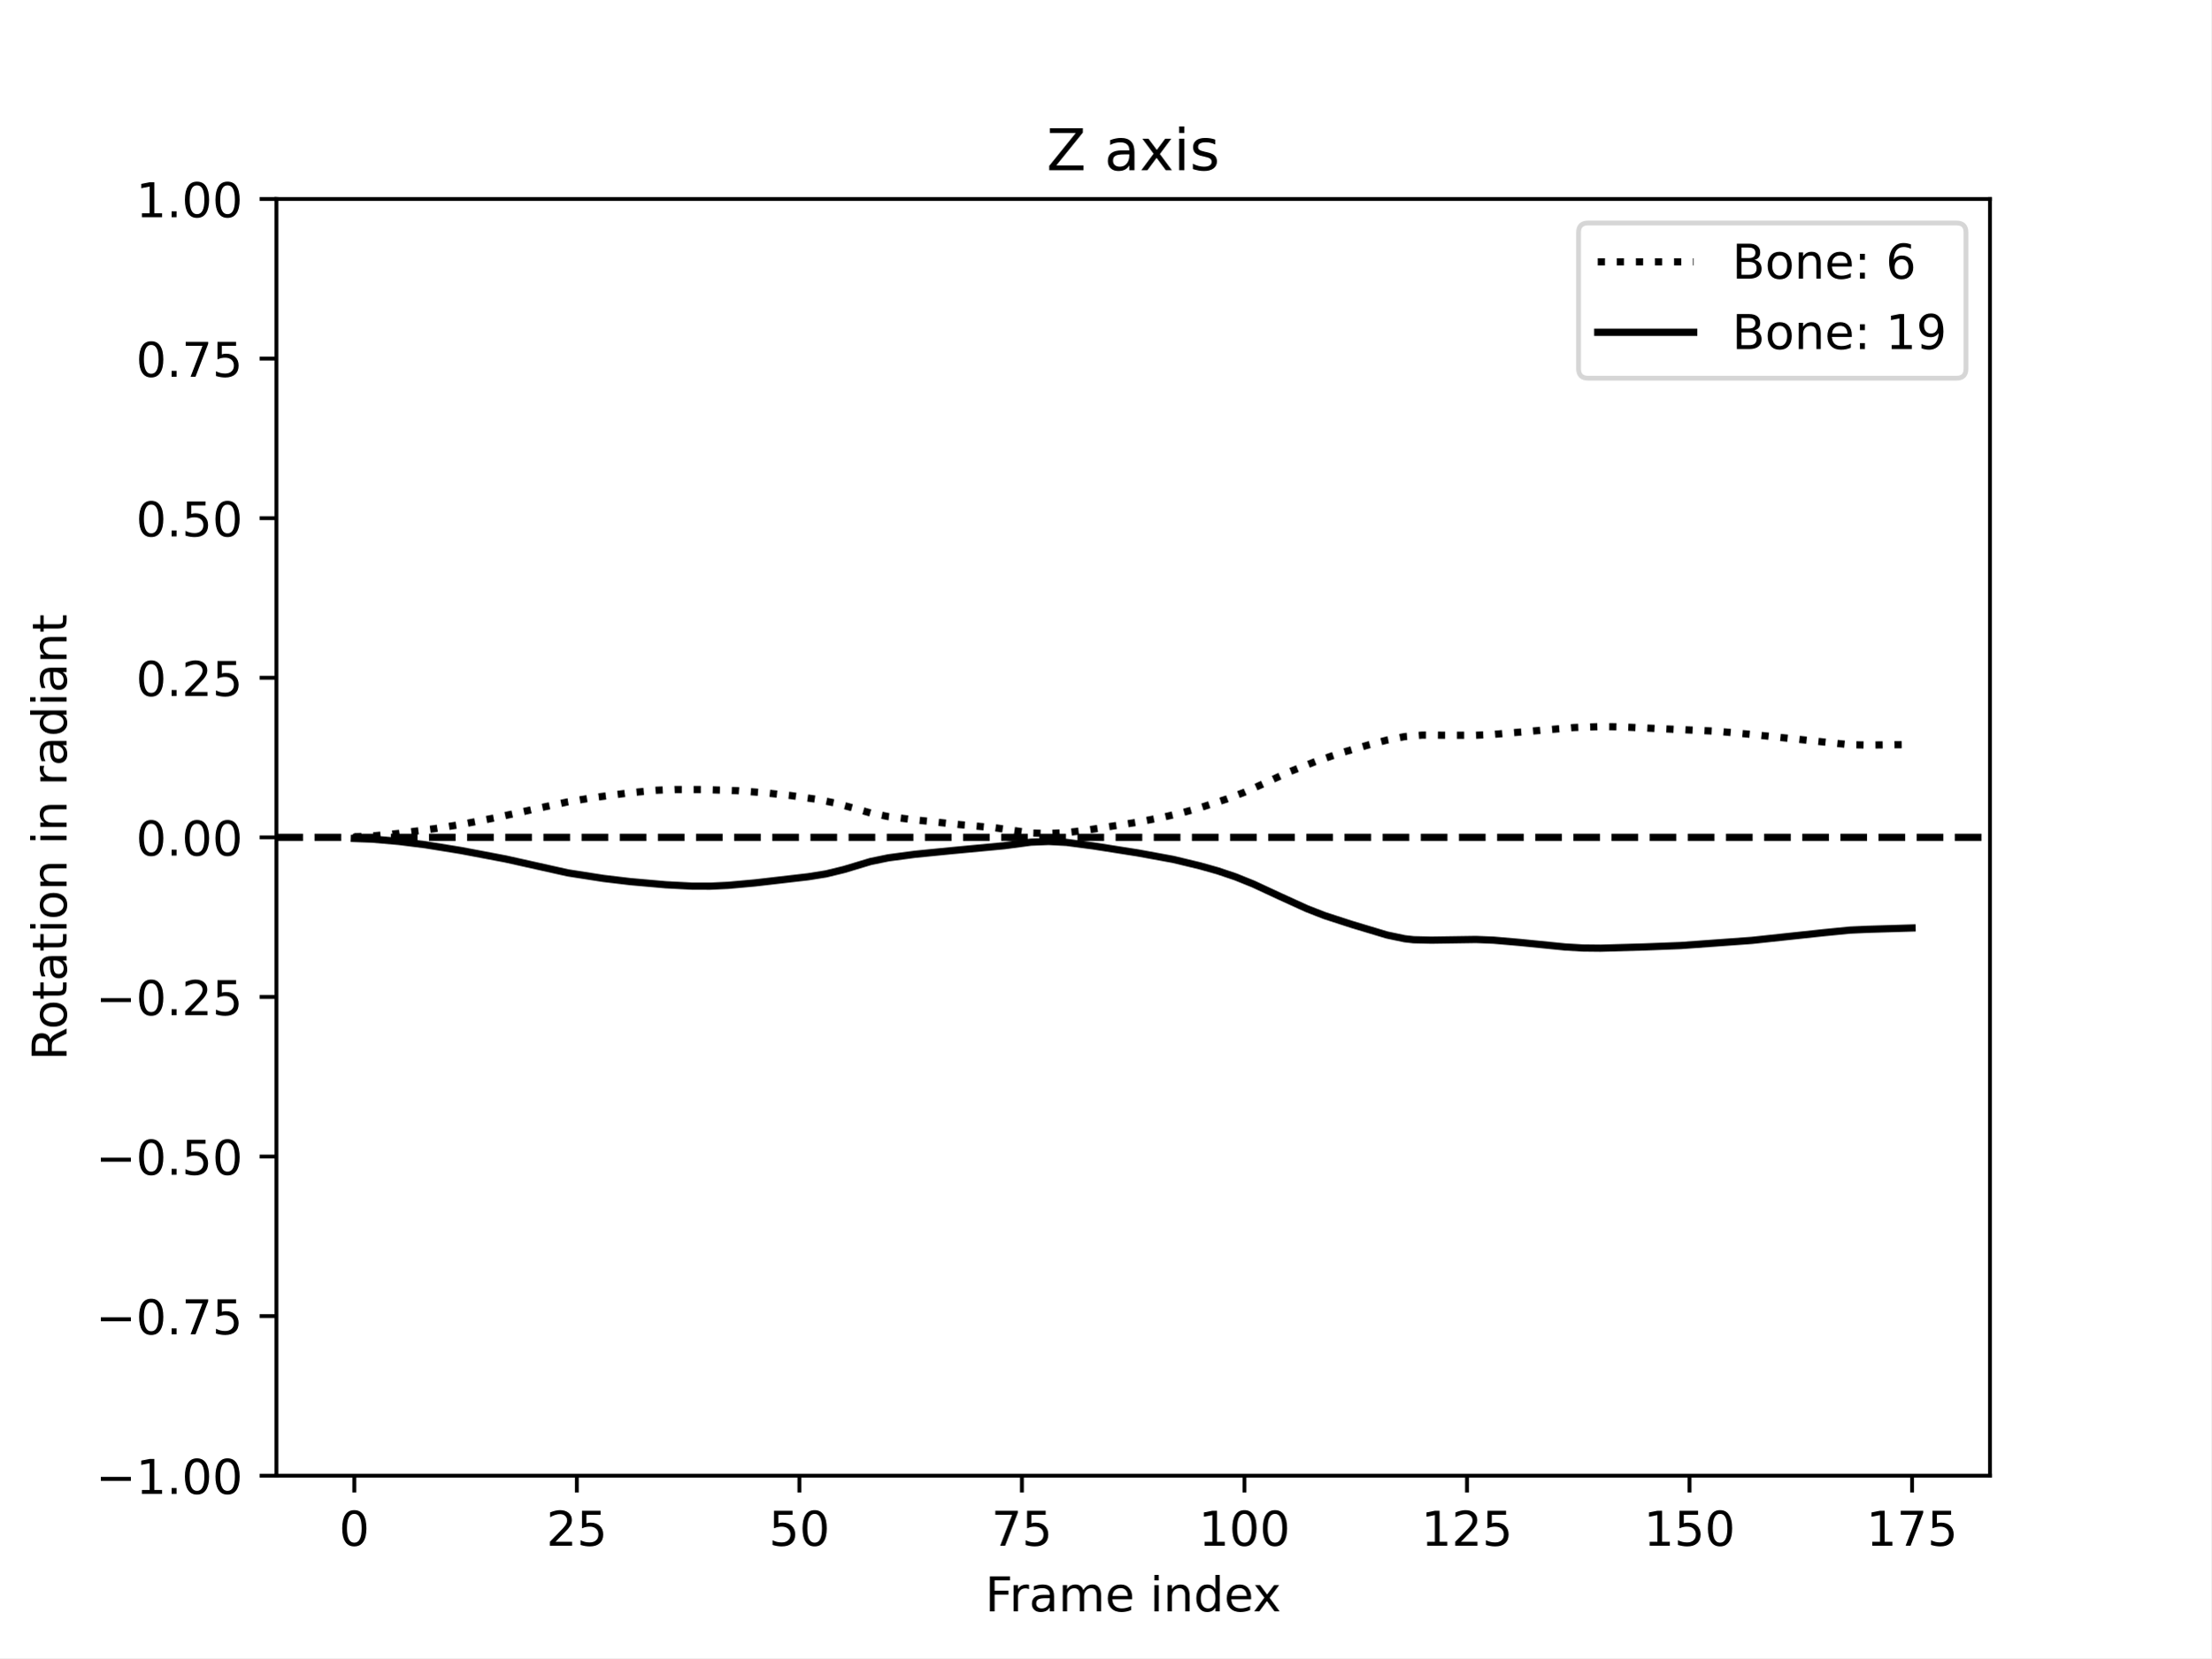
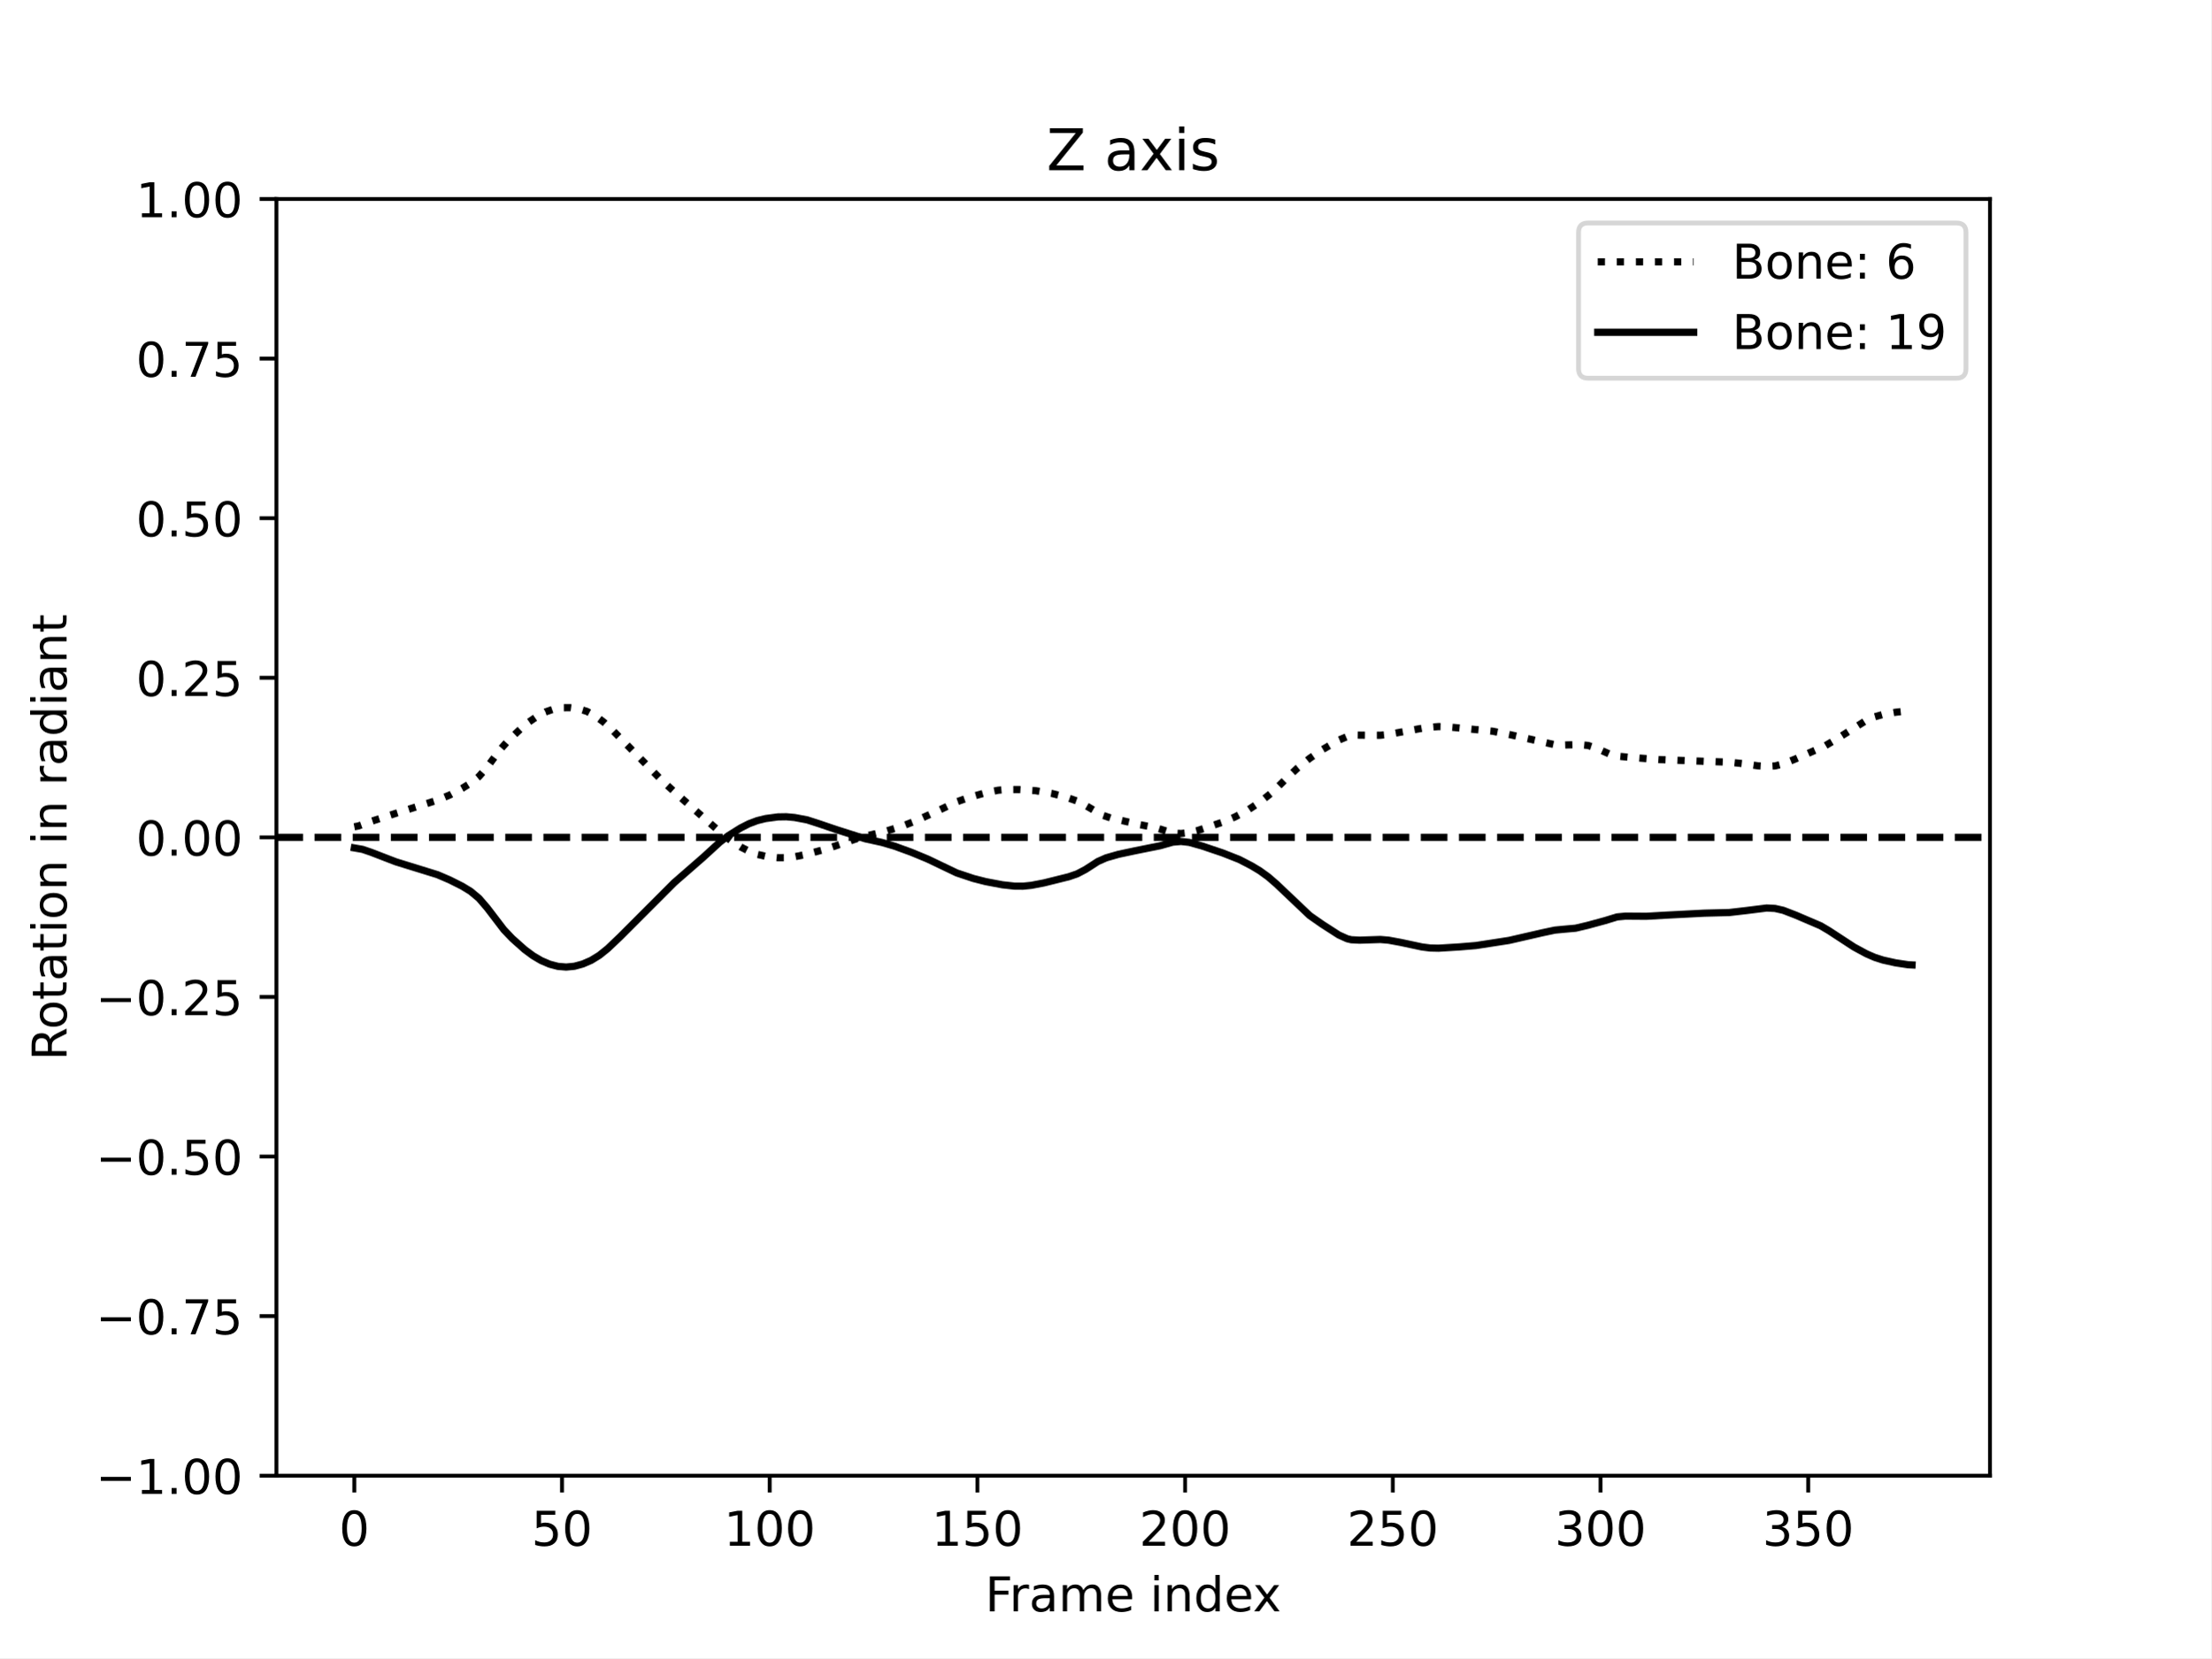
<svg xmlns="http://www.w3.org/2000/svg" xmlns:xlink="http://www.w3.org/1999/xlink" width="460.8pt" height="345.6pt" viewBox="0 0 460.8 345.6" version="1.1">
  <defs>
    <style type="text/css">*{stroke-linejoin: round; stroke-linecap: butt}</style>
  </defs>
  <g id="figure_1">
    <g id="patch_1">
      <path d="M 0 345.6  L 460.8 345.6  L 460.8 0  L 0 0  z " style="fill: #ffffff" />
    </g>
    <g id="axes_1">
      <g id="patch_2">
        <path d="M 57.6 307.584  L 414.72 307.584  L 414.72 41.472  L 57.6 41.472  z " style="fill: #ffffff" />
      </g>
      <g id="matplotlib.axis_1">
        <g id="xtick_1">
          <g id="line2d_1">
            <defs>
-               <path id="mdd35871b01" d="M 0 0  L 0 3.5  " style="stroke: #000000; stroke-width: 0.8" />
-             </defs>
-             <g>
-               <use xlink:href="#mdd35871b01" x="73.833" y="307.584" style="stroke: #000000; stroke-width: 0.8" />
+               <path id="md38df4d938" d="M 0 0  L 0 3.5  " style="stroke: #000000; stroke-width: 0.8" />
+             </defs>
+             <g>
+               <use xlink:href="#md38df4d938" x="73.833" y="307.584" style="stroke: #000000; stroke-width: 0.8" />
            </g>
          </g>
          <g id="text_1">
            <g transform="translate(70.65148 322.1824) scale(0.1 -0.1)">
              <defs>
                <path id="DejaVuSans-30" d="M 2034 4250  Q 1547 4250 1301 3770  Q 1056 3291 1056 2328  Q 1056 1369 1301 889  Q 1547 409 2034 409  Q 2525 409 2770 889  Q 3016 1369 3016 2328  Q 3016 3291 2770 3770  Q 2525 4250 2034 4250  z M 2034 4750  Q 2819 4750 3233 4129  Q 3647 3509 3647 2328  Q 3647 1150 3233 529  Q 2819 -91 2034 -91  Q 1250 -91 836 529  Q 422 1150 422 2328  Q 422 3509 836 4129  Q 1250 4750 2034 4750  z " transform="scale(0.015625)" />
              </defs>
              <use xlink:href="#DejaVuSans-30" />
            </g>
          </g>
        </g>
        <g id="xtick_2">
          <g id="line2d_2">
            <g>
-               <use xlink:href="#mdd35871b01" x="120.212" y="307.584" style="stroke: #000000; stroke-width: 0.8" />
+               <use xlink:href="#md38df4d938" x="117.12" y="307.584" style="stroke: #000000; stroke-width: 0.8" />
            </g>
          </g>
          <g id="text_2">
-             <g transform="translate(113.8494 322.1824) scale(0.1 -0.1)">
+             <g transform="translate(110.7575 322.1824) scale(0.1 -0.1)">
+               <defs>
+                 <path id="DejaVuSans-35" d="M 691 4666  L 3169 4666  L 3169 4134  L 1269 4134  L 1269 2991  Q 1406 3038 1543 3061  Q 1681 3084 1819 3084  Q 2600 3084 3056 2656  Q 3513 2228 3513 1497  Q 3513 744 3044 326  Q 2575 -91 1722 -91  Q 1428 -91 1123 -41  Q 819 9 494 109  L 494 744  Q 775 591 1075 516  Q 1375 441 1709 441  Q 2250 441 2565 725  Q 2881 1009 2881 1497  Q 2881 1984 2565 2268  Q 2250 2553 1709 2553  Q 1456 2553 1204 2497  Q 953 2441 691 2322  L 691 4666  z " transform="scale(0.015625)" />
+               </defs>
+               <use xlink:href="#DejaVuSans-35" />
+               <use xlink:href="#DejaVuSans-30" x="63.623" />
+             </g>
+           </g>
+         </g>
+         <g id="xtick_3">
+           <g id="line2d_3">
+             <g>
+               <use xlink:href="#md38df4d938" x="160.407" y="307.584" style="stroke: #000000; stroke-width: 0.8" />
+             </g>
+           </g>
+           <g id="text_3">
+             <g transform="translate(150.8635 322.1824) scale(0.1 -0.1)">
+               <defs>
+                 <path id="DejaVuSans-31" d="M 794 531  L 1825 531  L 1825 4091  L 703 3866  L 703 4441  L 1819 4666  L 2450 4666  L 2450 531  L 3481 531  L 3481 0  L 794 0  L 794 531  z " transform="scale(0.015625)" />
+               </defs>
+               <use xlink:href="#DejaVuSans-31" />
+               <use xlink:href="#DejaVuSans-30" x="63.623" />
+               <use xlink:href="#DejaVuSans-30" x="127.246" />
+             </g>
+           </g>
+         </g>
+         <g id="xtick_4">
+           <g id="line2d_4">
+             <g>
+               <use xlink:href="#md38df4d938" x="203.695" y="307.584" style="stroke: #000000; stroke-width: 0.8" />
+             </g>
+           </g>
+           <g id="text_4">
+             <g transform="translate(194.1508 322.1824) scale(0.1 -0.1)">
+               <use xlink:href="#DejaVuSans-31" />
+               <use xlink:href="#DejaVuSans-35" x="63.623" />
+               <use xlink:href="#DejaVuSans-30" x="127.246" />
+             </g>
+           </g>
+         </g>
+         <g id="xtick_5">
+           <g id="line2d_5">
+             <g>
+               <use xlink:href="#md38df4d938" x="246.982" y="307.584" style="stroke: #000000; stroke-width: 0.8" />
+             </g>
+           </g>
+           <g id="text_5">
+             <g transform="translate(237.4381 322.1824) scale(0.1 -0.1)">
              <defs>
                <path id="DejaVuSans-32" d="M 1228 531  L 3431 531  L 3431 0  L 469 0  L 469 531  Q 828 903 1448 1529  Q 2069 2156 2228 2338  Q 2531 2678 2651 2914  Q 2772 3150 2772 3378  Q 2772 3750 2511 3984  Q 2250 4219 1831 4219  Q 1534 4219 1204 4116  Q 875 4013 500 3803  L 500 4441  Q 881 4594 1212 4672  Q 1544 4750 1819 4750  Q 2544 4750 2975 4387  Q 3406 4025 3406 3419  Q 3406 3131 3298 2873  Q 3191 2616 2906 2266  Q 2828 2175 2409 1742  Q 1991 1309 1228 531  z " transform="scale(0.015625)" />
-                 <path id="DejaVuSans-35" d="M 691 4666  L 3169 4666  L 3169 4134  L 1269 4134  L 1269 2991  Q 1406 3038 1543 3061  Q 1681 3084 1819 3084  Q 2600 3084 3056 2656  Q 3513 2228 3513 1497  Q 3513 744 3044 326  Q 2575 -91 1722 -91  Q 1428 -91 1123 -41  Q 819 9 494 109  L 494 744  Q 775 591 1075 516  Q 1375 441 1709 441  Q 2250 441 2565 725  Q 2881 1009 2881 1497  Q 2881 1984 2565 2268  Q 2250 2553 1709 2553  Q 1456 2553 1204 2497  Q 953 2441 691 2322  L 691 4666  z " transform="scale(0.015625)" />
-               </defs>
+               </defs>
+               <use xlink:href="#DejaVuSans-32" />
+               <use xlink:href="#DejaVuSans-30" x="63.623" />
+               <use xlink:href="#DejaVuSans-30" x="127.246" />
+             </g>
+           </g>
+         </g>
+         <g id="xtick_6">
+           <g id="line2d_6">
+             <g>
+               <use xlink:href="#md38df4d938" x="290.269" y="307.584" style="stroke: #000000; stroke-width: 0.8" />
+             </g>
+           </g>
+           <g id="text_6">
+             <g transform="translate(280.7253 322.1824) scale(0.1 -0.1)">
              <use xlink:href="#DejaVuSans-32" />
              <use xlink:href="#DejaVuSans-35" x="63.623" />
-             </g>
-           </g>
-         </g>
-         <g id="xtick_3">
-           <g id="line2d_3">
-             <g>
-               <use xlink:href="#mdd35871b01" x="166.591" y="307.584" style="stroke: #000000; stroke-width: 0.8" />
-             </g>
-           </g>
-           <g id="text_3">
-             <g transform="translate(160.2287 322.1824) scale(0.1 -0.1)">
-               <use xlink:href="#DejaVuSans-35" />
-               <use xlink:href="#DejaVuSans-30" x="63.623" />
-             </g>
-           </g>
-         </g>
-         <g id="xtick_4">
-           <g id="line2d_4">
-             <g>
-               <use xlink:href="#mdd35871b01" x="212.97" y="307.584" style="stroke: #000000; stroke-width: 0.8" />
-             </g>
-           </g>
-           <g id="text_4">
-             <g transform="translate(206.6079 322.1824) scale(0.1 -0.1)">
-               <defs>
-                 <path id="DejaVuSans-37" d="M 525 4666  L 3525 4666  L 3525 4397  L 1831 0  L 1172 0  L 2766 4134  L 525 4134  L 525 4666  z " transform="scale(0.015625)" />
-               </defs>
-               <use xlink:href="#DejaVuSans-37" />
-               <use xlink:href="#DejaVuSans-35" x="63.623" />
-             </g>
-           </g>
-         </g>
-         <g id="xtick_5">
-           <g id="line2d_5">
-             <g>
-               <use xlink:href="#mdd35871b01" x="259.35" y="307.584" style="stroke: #000000; stroke-width: 0.8" />
-             </g>
-           </g>
-           <g id="text_5">
-             <g transform="translate(249.8059 322.1824) scale(0.1 -0.1)">
-               <defs>
-                 <path id="DejaVuSans-31" d="M 794 531  L 1825 531  L 1825 4091  L 703 3866  L 703 4441  L 1819 4666  L 2450 4666  L 2450 531  L 3481 531  L 3481 0  L 794 0  L 794 531  z " transform="scale(0.015625)" />
-               </defs>
-               <use xlink:href="#DejaVuSans-31" />
-               <use xlink:href="#DejaVuSans-30" x="63.623" />
-               <use xlink:href="#DejaVuSans-30" x="127.246" />
-             </g>
-           </g>
-         </g>
-         <g id="xtick_6">
-           <g id="line2d_6">
-             <g>
-               <use xlink:href="#mdd35871b01" x="305.729" y="307.584" style="stroke: #000000; stroke-width: 0.8" />
-             </g>
-           </g>
-           <g id="text_6">
-             <g transform="translate(296.1851 322.1824) scale(0.1 -0.1)">
-               <use xlink:href="#DejaVuSans-31" />
-               <use xlink:href="#DejaVuSans-32" x="63.623" />
-               <use xlink:href="#DejaVuSans-35" x="127.246" />
+               <use xlink:href="#DejaVuSans-30" x="127.246" />
            </g>
          </g>
        </g>
        <g id="xtick_7">
          <g id="line2d_7">
            <g>
-               <use xlink:href="#mdd35871b01" x="352.108" y="307.584" style="stroke: #000000; stroke-width: 0.8" />
+               <use xlink:href="#md38df4d938" x="333.556" y="307.584" style="stroke: #000000; stroke-width: 0.8" />
            </g>
          </g>
          <g id="text_7">
-             <g transform="translate(342.5643 322.1824) scale(0.1 -0.1)">
-               <use xlink:href="#DejaVuSans-31" />
-               <use xlink:href="#DejaVuSans-35" x="63.623" />
+             <g transform="translate(324.0126 322.1824) scale(0.1 -0.1)">
+               <defs>
+                 <path id="DejaVuSans-33" d="M 2597 2516  Q 3050 2419 3304 2112  Q 3559 1806 3559 1356  Q 3559 666 3084 287  Q 2609 -91 1734 -91  Q 1441 -91 1130 -33  Q 819 25 488 141  L 488 750  Q 750 597 1062 519  Q 1375 441 1716 441  Q 2309 441 2620 675  Q 2931 909 2931 1356  Q 2931 1769 2642 2001  Q 2353 2234 1838 2234  L 1294 2234  L 1294 2753  L 1863 2753  Q 2328 2753 2575 2939  Q 2822 3125 2822 3475  Q 2822 3834 2567 4026  Q 2313 4219 1838 4219  Q 1578 4219 1281 4162  Q 984 4106 628 3988  L 628 4550  Q 988 4650 1302 4700  Q 1616 4750 1894 4750  Q 2613 4750 3031 4423  Q 3450 4097 3450 3541  Q 3450 3153 3228 2886  Q 3006 2619 2597 2516  z " transform="scale(0.015625)" />
+               </defs>
+               <use xlink:href="#DejaVuSans-33" />
+               <use xlink:href="#DejaVuSans-30" x="63.623" />
              <use xlink:href="#DejaVuSans-30" x="127.246" />
            </g>
          </g>
        </g>
        <g id="xtick_8">
          <g id="line2d_8">
            <g>
-               <use xlink:href="#mdd35871b01" x="398.487" y="307.584" style="stroke: #000000; stroke-width: 0.8" />
+               <use xlink:href="#md38df4d938" x="376.844" y="307.584" style="stroke: #000000; stroke-width: 0.8" />
            </g>
          </g>
          <g id="text_8">
-             <g transform="translate(388.9435 322.1824) scale(0.1 -0.1)">
-               <use xlink:href="#DejaVuSans-31" />
-               <use xlink:href="#DejaVuSans-37" x="63.623" />
-               <use xlink:href="#DejaVuSans-35" x="127.246" />
+             <g transform="translate(367.2999 322.1824) scale(0.1 -0.1)">
+               <use xlink:href="#DejaVuSans-33" />
+               <use xlink:href="#DejaVuSans-35" x="63.623" />
+               <use xlink:href="#DejaVuSans-30" x="127.246" />
            </g>
          </g>
        </g>
        <g id="text_9">
          <g transform="translate(205.3108 335.8606) scale(0.1 -0.1)">
            <defs>
              <path id="DejaVuSans-46" d="M 628 4666  L 3309 4666  L 3309 4134  L 1259 4134  L 1259 2759  L 3109 2759  L 3109 2228  L 1259 2228  L 1259 0  L 628 0  L 628 4666  z " transform="scale(0.015625)" />
              <path id="DejaVuSans-72" d="M 2631 2963  Q 2534 3019 2420 3045  Q 2306 3072 2169 3072  Q 1681 3072 1420 2755  Q 1159 2438 1159 1844  L 1159 0  L 581 0  L 581 3500  L 1159 3500  L 1159 2956  Q 1341 3275 1631 3429  Q 1922 3584 2338 3584  Q 2397 3584 2469 3576  Q 2541 3569 2628 3553  L 2631 2963  z " transform="scale(0.015625)" />
              <path id="DejaVuSans-61" d="M 2194 1759  Q 1497 1759 1228 1600  Q 959 1441 959 1056  Q 959 750 1161 570  Q 1363 391 1709 391  Q 2188 391 2477 730  Q 2766 1069 2766 1631  L 2766 1759  L 2194 1759  z M 3341 1997  L 3341 0  L 2766 0  L 2766 531  Q 2569 213 2275 61  Q 1981 -91 1556 -91  Q 1019 -91 701 211  Q 384 513 384 1019  Q 384 1609 779 1909  Q 1175 2209 1959 2209  L 2766 2209  L 2766 2266  Q 2766 2663 2505 2880  Q 2244 3097 1772 3097  Q 1472 3097 1187 3025  Q 903 2953 641 2809  L 641 3341  Q 956 3463 1253 3523  Q 1550 3584 1831 3584  Q 2591 3584 2966 3190  Q 3341 2797 3341 1997  z " transform="scale(0.015625)" />
              <path id="DejaVuSans-6d" d="M 3328 2828  Q 3544 3216 3844 3400  Q 4144 3584 4550 3584  Q 5097 3584 5394 3201  Q 5691 2819 5691 2113  L 5691 0  L 5113 0  L 5113 2094  Q 5113 2597 4934 2840  Q 4756 3084 4391 3084  Q 3944 3084 3684 2787  Q 3425 2491 3425 1978  L 3425 0  L 2847 0  L 2847 2094  Q 2847 2600 2669 2842  Q 2491 3084 2119 3084  Q 1678 3084 1418 2786  Q 1159 2488 1159 1978  L 1159 0  L 581 0  L 581 3500  L 1159 3500  L 1159 2956  Q 1356 3278 1631 3431  Q 1906 3584 2284 3584  Q 2666 3584 2933 3390  Q 3200 3197 3328 2828  z " transform="scale(0.015625)" />
              <path id="DejaVuSans-65" d="M 3597 1894  L 3597 1613  L 953 1613  Q 991 1019 1311 708  Q 1631 397 2203 397  Q 2534 397 2845 478  Q 3156 559 3463 722  L 3463 178  Q 3153 47 2828 -22  Q 2503 -91 2169 -91  Q 1331 -91 842 396  Q 353 884 353 1716  Q 353 2575 817 3079  Q 1281 3584 2069 3584  Q 2775 3584 3186 3129  Q 3597 2675 3597 1894  z M 3022 2063  Q 3016 2534 2758 2815  Q 2500 3097 2075 3097  Q 1594 3097 1305 2825  Q 1016 2553 972 2059  L 3022 2063  z " transform="scale(0.015625)" />
              <path id="DejaVuSans-20" transform="scale(0.015625)" />
              <path id="DejaVuSans-69" d="M 603 3500  L 1178 3500  L 1178 0  L 603 0  L 603 3500  z M 603 4863  L 1178 4863  L 1178 4134  L 603 4134  L 603 4863  z " transform="scale(0.015625)" />
              <path id="DejaVuSans-6e" d="M 3513 2113  L 3513 0  L 2938 0  L 2938 2094  Q 2938 2591 2744 2837  Q 2550 3084 2163 3084  Q 1697 3084 1428 2787  Q 1159 2491 1159 1978  L 1159 0  L 581 0  L 581 3500  L 1159 3500  L 1159 2956  Q 1366 3272 1645 3428  Q 1925 3584 2291 3584  Q 2894 3584 3203 3211  Q 3513 2838 3513 2113  z " transform="scale(0.015625)" />
              <path id="DejaVuSans-64" d="M 2906 2969  L 2906 4863  L 3481 4863  L 3481 0  L 2906 0  L 2906 525  Q 2725 213 2448 61  Q 2172 -91 1784 -91  Q 1150 -91 751 415  Q 353 922 353 1747  Q 353 2572 751 3078  Q 1150 3584 1784 3584  Q 2172 3584 2448 3432  Q 2725 3281 2906 2969  z M 947 1747  Q 947 1113 1208 752  Q 1469 391 1925 391  Q 2381 391 2643 752  Q 2906 1113 2906 1747  Q 2906 2381 2643 2742  Q 2381 3103 1925 3103  Q 1469 3103 1208 2742  Q 947 2381 947 1747  z " transform="scale(0.015625)" />
              <path id="DejaVuSans-78" d="M 3513 3500  L 2247 1797  L 3578 0  L 2900 0  L 1881 1375  L 863 0  L 184 0  L 1544 1831  L 300 3500  L 978 3500  L 1906 2253  L 2834 3500  L 3513 3500  z " transform="scale(0.015625)" />
            </defs>
            <use xlink:href="#DejaVuSans-46" />
            <use xlink:href="#DejaVuSans-72" x="50.27" />
            <use xlink:href="#DejaVuSans-61" x="91.383" />
            <use xlink:href="#DejaVuSans-6d" x="152.662" />
            <use xlink:href="#DejaVuSans-65" x="250.074" />
            <use xlink:href="#DejaVuSans-20" x="311.598" />
            <use xlink:href="#DejaVuSans-69" x="343.385" />
            <use xlink:href="#DejaVuSans-6e" x="371.168" />
            <use xlink:href="#DejaVuSans-64" x="434.547" />
            <use xlink:href="#DejaVuSans-65" x="498.023" />
            <use xlink:href="#DejaVuSans-78" x="557.797" />
          </g>
        </g>
      </g>
      <g id="matplotlib.axis_2">
        <g id="ytick_1">
          <g id="line2d_9">
            <defs>
-               <path id="m3fd901dd0a" d="M 0 0  L -3.5 0  " style="stroke: #000000; stroke-width: 0.8" />
-             </defs>
-             <g>
-               <use xlink:href="#m3fd901dd0a" x="57.6" y="307.584" style="stroke: #000000; stroke-width: 0.8" />
+               <path id="mee696edc7a" d="M 0 0  L -3.5 0  " style="stroke: #000000; stroke-width: 0.8" />
+             </defs>
+             <g>
+               <use xlink:href="#mee696edc7a" x="57.6" y="307.584" style="stroke: #000000; stroke-width: 0.8" />
            </g>
          </g>
          <g id="text_10">
            <g transform="translate(19.95469 311.3832) scale(0.1 -0.1)">
              <defs>
                <path id="DejaVuSans-2212" d="M 678 2272  L 4684 2272  L 4684 1741  L 678 1741  L 678 2272  z " transform="scale(0.015625)" />
                <path id="DejaVuSans-2e" d="M 684 794  L 1344 794  L 1344 0  L 684 0  L 684 794  z " transform="scale(0.015625)" />
              </defs>
              <use xlink:href="#DejaVuSans-2212" />
              <use xlink:href="#DejaVuSans-31" x="83.789" />
              <use xlink:href="#DejaVuSans-2e" x="147.412" />
              <use xlink:href="#DejaVuSans-30" x="179.199" />
              <use xlink:href="#DejaVuSans-30" x="242.822" />
            </g>
          </g>
        </g>
        <g id="ytick_2">
          <g id="line2d_10">
            <g>
-               <use xlink:href="#m3fd901dd0a" x="57.6" y="274.32" style="stroke: #000000; stroke-width: 0.8" />
+               <use xlink:href="#mee696edc7a" x="57.6" y="274.32" style="stroke: #000000; stroke-width: 0.8" />
            </g>
          </g>
          <g id="text_11">
            <g transform="translate(19.95469 278.1192) scale(0.1 -0.1)">
+               <defs>
+                 <path id="DejaVuSans-37" d="M 525 4666  L 3525 4666  L 3525 4397  L 1831 0  L 1172 0  L 2766 4134  L 525 4134  L 525 4666  z " transform="scale(0.015625)" />
+               </defs>
              <use xlink:href="#DejaVuSans-2212" />
              <use xlink:href="#DejaVuSans-30" x="83.789" />
              <use xlink:href="#DejaVuSans-2e" x="147.412" />
              <use xlink:href="#DejaVuSans-37" x="179.199" />
              <use xlink:href="#DejaVuSans-35" x="242.822" />
            </g>
          </g>
        </g>
        <g id="ytick_3">
          <g id="line2d_11">
            <g>
-               <use xlink:href="#m3fd901dd0a" x="57.6" y="241.056" style="stroke: #000000; stroke-width: 0.8" />
+               <use xlink:href="#mee696edc7a" x="57.6" y="241.056" style="stroke: #000000; stroke-width: 0.8" />
            </g>
          </g>
          <g id="text_12">
            <g transform="translate(19.95469 244.8552) scale(0.1 -0.1)">
              <use xlink:href="#DejaVuSans-2212" />
              <use xlink:href="#DejaVuSans-30" x="83.789" />
              <use xlink:href="#DejaVuSans-2e" x="147.412" />
              <use xlink:href="#DejaVuSans-35" x="179.199" />
              <use xlink:href="#DejaVuSans-30" x="242.822" />
            </g>
          </g>
        </g>
        <g id="ytick_4">
          <g id="line2d_12">
            <g>
-               <use xlink:href="#m3fd901dd0a" x="57.6" y="207.792" style="stroke: #000000; stroke-width: 0.8" />
+               <use xlink:href="#mee696edc7a" x="57.6" y="207.792" style="stroke: #000000; stroke-width: 0.8" />
            </g>
          </g>
          <g id="text_13">
            <g transform="translate(19.95469 211.5912) scale(0.1 -0.1)">
              <use xlink:href="#DejaVuSans-2212" />
              <use xlink:href="#DejaVuSans-30" x="83.789" />
              <use xlink:href="#DejaVuSans-2e" x="147.412" />
              <use xlink:href="#DejaVuSans-32" x="179.199" />
              <use xlink:href="#DejaVuSans-35" x="242.822" />
            </g>
          </g>
        </g>
        <g id="ytick_5">
          <g id="line2d_13">
            <g>
-               <use xlink:href="#m3fd901dd0a" x="57.6" y="174.528" style="stroke: #000000; stroke-width: 0.8" />
+               <use xlink:href="#mee696edc7a" x="57.6" y="174.528" style="stroke: #000000; stroke-width: 0.8" />
            </g>
          </g>
          <g id="text_14">
            <g transform="translate(28.33438 178.3272) scale(0.1 -0.1)">
              <use xlink:href="#DejaVuSans-30" />
              <use xlink:href="#DejaVuSans-2e" x="63.623" />
              <use xlink:href="#DejaVuSans-30" x="95.41" />
              <use xlink:href="#DejaVuSans-30" x="159.033" />
            </g>
          </g>
        </g>
        <g id="ytick_6">
          <g id="line2d_14">
            <g>
-               <use xlink:href="#m3fd901dd0a" x="57.6" y="141.264" style="stroke: #000000; stroke-width: 0.8" />
+               <use xlink:href="#mee696edc7a" x="57.6" y="141.264" style="stroke: #000000; stroke-width: 0.8" />
            </g>
          </g>
          <g id="text_15">
            <g transform="translate(28.33438 145.0632) scale(0.1 -0.1)">
              <use xlink:href="#DejaVuSans-30" />
              <use xlink:href="#DejaVuSans-2e" x="63.623" />
              <use xlink:href="#DejaVuSans-32" x="95.41" />
              <use xlink:href="#DejaVuSans-35" x="159.033" />
            </g>
          </g>
        </g>
        <g id="ytick_7">
          <g id="line2d_15">
            <g>
-               <use xlink:href="#m3fd901dd0a" x="57.6" y="108" style="stroke: #000000; stroke-width: 0.8" />
+               <use xlink:href="#mee696edc7a" x="57.6" y="108" style="stroke: #000000; stroke-width: 0.8" />
            </g>
          </g>
          <g id="text_16">
            <g transform="translate(28.33438 111.7992) scale(0.1 -0.1)">
              <use xlink:href="#DejaVuSans-30" />
              <use xlink:href="#DejaVuSans-2e" x="63.623" />
              <use xlink:href="#DejaVuSans-35" x="95.41" />
              <use xlink:href="#DejaVuSans-30" x="159.033" />
            </g>
          </g>
        </g>
        <g id="ytick_8">
          <g id="line2d_16">
            <g>
-               <use xlink:href="#m3fd901dd0a" x="57.6" y="74.736" style="stroke: #000000; stroke-width: 0.8" />
+               <use xlink:href="#mee696edc7a" x="57.6" y="74.736" style="stroke: #000000; stroke-width: 0.8" />
            </g>
          </g>
          <g id="text_17">
            <g transform="translate(28.33438 78.53522) scale(0.1 -0.1)">
              <use xlink:href="#DejaVuSans-30" />
              <use xlink:href="#DejaVuSans-2e" x="63.623" />
              <use xlink:href="#DejaVuSans-37" x="95.41" />
              <use xlink:href="#DejaVuSans-35" x="159.033" />
            </g>
          </g>
        </g>
        <g id="ytick_9">
          <g id="line2d_17">
            <g>
-               <use xlink:href="#m3fd901dd0a" x="57.6" y="41.472" style="stroke: #000000; stroke-width: 0.8" />
+               <use xlink:href="#mee696edc7a" x="57.6" y="41.472" style="stroke: #000000; stroke-width: 0.8" />
            </g>
          </g>
          <g id="text_18">
            <g transform="translate(28.33438 45.27122) scale(0.1 -0.1)">
              <use xlink:href="#DejaVuSans-31" />
              <use xlink:href="#DejaVuSans-2e" x="63.623" />
              <use xlink:href="#DejaVuSans-30" x="95.41" />
              <use xlink:href="#DejaVuSans-30" x="159.033" />
            </g>
          </g>
        </g>
        <g id="text_19">
          <g transform="translate(13.875 221.0499) rotate(-90) scale(0.1 -0.1)">
            <defs>
              <path id="DejaVuSans-52" d="M 2841 2188  Q 3044 2119 3236 1894  Q 3428 1669 3622 1275  L 4263 0  L 3584 0  L 2988 1197  Q 2756 1666 2539 1819  Q 2322 1972 1947 1972  L 1259 1972  L 1259 0  L 628 0  L 628 4666  L 2053 4666  Q 2853 4666 3247 4331  Q 3641 3997 3641 3322  Q 3641 2881 3436 2590  Q 3231 2300 2841 2188  z M 1259 4147  L 1259 2491  L 2053 2491  Q 2509 2491 2742 2702  Q 2975 2913 2975 3322  Q 2975 3731 2742 3939  Q 2509 4147 2053 4147  L 1259 4147  z " transform="scale(0.015625)" />
              <path id="DejaVuSans-6f" d="M 1959 3097  Q 1497 3097 1228 2736  Q 959 2375 959 1747  Q 959 1119 1226 758  Q 1494 397 1959 397  Q 2419 397 2687 759  Q 2956 1122 2956 1747  Q 2956 2369 2687 2733  Q 2419 3097 1959 3097  z M 1959 3584  Q 2709 3584 3137 3096  Q 3566 2609 3566 1747  Q 3566 888 3137 398  Q 2709 -91 1959 -91  Q 1206 -91 779 398  Q 353 888 353 1747  Q 353 2609 779 3096  Q 1206 3584 1959 3584  z " transform="scale(0.015625)" />
              <path id="DejaVuSans-74" d="M 1172 4494  L 1172 3500  L 2356 3500  L 2356 3053  L 1172 3053  L 1172 1153  Q 1172 725 1289 603  Q 1406 481 1766 481  L 2356 481  L 2356 0  L 1766 0  Q 1100 0 847 248  Q 594 497 594 1153  L 594 3053  L 172 3053  L 172 3500  L 594 3500  L 594 4494  L 1172 4494  z " transform="scale(0.015625)" />
            </defs>
            <use xlink:href="#DejaVuSans-52" />
            <use xlink:href="#DejaVuSans-6f" x="64.982" />
            <use xlink:href="#DejaVuSans-74" x="126.164" />
            <use xlink:href="#DejaVuSans-61" x="165.373" />
            <use xlink:href="#DejaVuSans-74" x="226.652" />
            <use xlink:href="#DejaVuSans-69" x="265.861" />
            <use xlink:href="#DejaVuSans-6f" x="293.645" />
            <use xlink:href="#DejaVuSans-6e" x="354.826" />
            <use xlink:href="#DejaVuSans-20" x="418.205" />
            <use xlink:href="#DejaVuSans-69" x="449.992" />
            <use xlink:href="#DejaVuSans-6e" x="477.775" />
            <use xlink:href="#DejaVuSans-20" x="541.154" />
            <use xlink:href="#DejaVuSans-72" x="572.941" />
            <use xlink:href="#DejaVuSans-61" x="614.055" />
            <use xlink:href="#DejaVuSans-64" x="675.334" />
            <use xlink:href="#DejaVuSans-69" x="738.811" />
            <use xlink:href="#DejaVuSans-61" x="766.594" />
            <use xlink:href="#DejaVuSans-6e" x="827.873" />
            <use xlink:href="#DejaVuSans-74" x="891.252" />
          </g>
        </g>
      </g>
      <g id="line2d_18">
-         <path d="M 73.833 174.402  L 77.543 174.245  L 83.109 173.709  L 90.529 172.726  L 96.095 171.845  L 103.515 170.391  L 112.791 168.328  L 118.357 167.13  L 123.922 166.209  L 131.343 165.233  L 136.908 164.707  L 140.619 164.557  L 146.184 164.559  L 153.605 164.8  L 159.17 165.228  L 164.736 165.809  L 170.302 166.617  L 174.012 167.377  L 177.722 168.39  L 181.433 169.447  L 185.143 170.212  L 190.708 170.885  L 199.984 171.874  L 207.405 172.534  L 214.826 173.628  L 218.536 173.73  L 222.246 173.539  L 225.957 173.111  L 237.088 171.37  L 242.653 170.278  L 246.363 169.401  L 250.074 168.367  L 255.639 166.543  L 259.35 165.13  L 263.06 163.466  L 268.625 160.901  L 274.191 158.712  L 279.756 156.827  L 285.322 155.228  L 289.032 154.26  L 292.743 153.526  L 296.453 153.214  L 302.018 153.249  L 307.584 153.249  L 311.294 153.063  L 327.991 151.636  L 333.556 151.439  L 337.267 151.48  L 357.674 152.404  L 365.094 153.082  L 385.501 155.222  L 389.211 155.288  L 396.632 155.209  L 398.487 155.229  L 398.487 155.229  " clip-path="url(#p356871a917)" style="fill: none; stroke-dasharray: 1.5,2.475; stroke-dashoffset: 0; stroke: #000000; stroke-width: 1.5" />
+         <path d="M 73.833 172.321  L 74.698 172.157  L 77.296 171.215  L 82.49 169.522  L 87.685 167.884  L 91.148 166.781  L 93.745 165.694  L 96.342 164.297  L 98.074 163.23  L 99.805 161.851  L 101.537 159.864  L 104.134 156.346  L 105.865 154.405  L 108.463 151.953  L 110.194 150.507  L 111.926 149.315  L 113.657 148.394  L 115.389 147.793  L 117.12 147.512  L 118.851 147.508  L 120.583 147.749  L 122.314 148.275  L 124.046 149.196  L 125.777 150.482  L 127.509 152.046  L 130.972 155.574  L 137.898 162.634  L 141.361 165.79  L 147.421 171.114  L 150.884 174.147  L 152.616 175.436  L 154.347 176.528  L 156.079 177.417  L 157.81 178.073  L 159.542 178.477  L 162.139 178.764  L 163.87 178.757  L 165.602 178.574  L 168.199 178.041  L 172.528 176.849  L 179.454 174.497  L 184.648 173.24  L 188.111 172.159  L 190.708 171.149  L 195.037 169.187  L 199.366 167.13  L 201.963 166.209  L 205.426 165.233  L 208.023 164.707  L 209.755 164.557  L 212.352 164.559  L 215.815 164.8  L 219.278 165.401  L 221.875 166.052  L 224.472 166.964  L 226.204 167.858  L 229.667 169.878  L 231.398 170.467  L 237.459 171.874  L 240.922 172.534  L 244.385 173.628  L 246.116 173.73  L 247.848 173.539  L 249.579 173.111  L 254.774 171.37  L 257.371 170.278  L 259.968 168.904  L 262.565 167.184  L 265.162 165.13  L 267.76 162.584  L 270.357 160.131  L 272.954 158.05  L 275.551 156.271  L 279.014 154.26  L 280.746 153.526  L 282.477 153.214  L 285.075 153.249  L 287.672 153.249  L 289.403 153.063  L 297.195 151.636  L 299.792 151.439  L 301.524 151.48  L 311.047 152.404  L 314.51 153.082  L 324.033 155.222  L 325.765 155.288  L 329.228 155.193  L 330.959 155.375  L 332.691 155.929  L 335.288 157.104  L 337.019 157.601  L 339.617 157.849  L 345.677 158.309  L 356.931 158.744  L 360.394 158.861  L 362.992 159.141  L 366.455 159.629  L 368.186 159.733  L 369.918 159.637  L 371.649 159.214  L 374.246 158.153  L 380.307 155.484  L 382.904 153.94  L 388.964 150.132  L 390.696 149.401  L 392.427 148.909  L 395.024 148.455  L 397.622 148.155  L 398.487 148.11  L 398.487 148.11  " clip-path="url(#p6f6e15d754)" style="fill: none; stroke-dasharray: 1.5,2.475; stroke-dashoffset: 0; stroke: #000000; stroke-width: 1.5" />
      </g>
      <g id="line2d_19">
-         <path d="M 73.833 174.765  L 77.543 174.897  L 83.109 175.377  L 88.674 176.077  L 96.095 177.278  L 105.371 179.039  L 118.357 181.937  L 125.777 183.095  L 131.343 183.757  L 138.764 184.414  L 144.329 184.703  L 148.039 184.707  L 151.75 184.53  L 157.315 184.029  L 168.446 182.741  L 172.157 182.144  L 175.867 181.239  L 181.433 179.564  L 185.143 178.797  L 190.708 178.056  L 198.129 177.319  L 209.26 176.275  L 214.826 175.532  L 218.536 175.383  L 222.246 175.577  L 227.812 176.308  L 237.088 177.768  L 244.508 179.129  L 250.074 180.47  L 253.784 181.513  L 257.494 182.765  L 261.205 184.263  L 266.77 186.851  L 272.336 189.389  L 276.046 190.837  L 281.612 192.647  L 289.032 194.879  L 292.743 195.663  L 294.598 195.872  L 298.308 195.96  L 307.584 195.817  L 311.294 195.965  L 316.86 196.446  L 326.136 197.374  L 329.846 197.595  L 333.556 197.636  L 342.832 197.369  L 350.253 197.082  L 365.094 196.009  L 379.936 194.417  L 385.501 193.867  L 389.211 193.701  L 398.487 193.423  L 398.487 193.423  " clip-path="url(#p356871a917)" style="fill: none; stroke: #000000; stroke-width: 1.5; stroke-linecap: square" />
+         <path d="M 73.833 176.732  L 75.564 177.035  L 77.296 177.624  L 82.49 179.626  L 91.148 182.302  L 93.745 183.418  L 96.342 184.725  L 98.074 185.784  L 99.805 187.229  L 101.537 189.239  L 105 193.777  L 106.731 195.595  L 109.328 197.911  L 111.06 199.197  L 112.791 200.219  L 114.523 200.96  L 116.254 201.418  L 117.986 201.567  L 119.717 201.397  L 121.449 200.925  L 123.18 200.177  L 124.912 199.113  L 126.643 197.72  L 129.24 195.246  L 140.495 183.975  L 146.555 178.688  L 150.018 175.517  L 151.75 174.198  L 154.347 172.574  L 156.079 171.696  L 157.81 171.041  L 159.542 170.614  L 162.139 170.268  L 163.87 170.24  L 165.602 170.396  L 168.199 170.885  L 170.796 171.726  L 174.259 172.903  L 180.319 174.829  L 183.782 175.588  L 186.38 176.351  L 189.843 177.608  L 193.306 179.039  L 199.366 181.937  L 202.829 183.095  L 205.426 183.757  L 208.889 184.414  L 211.486 184.703  L 213.218 184.707  L 214.949 184.53  L 217.546 184.029  L 222.741 182.741  L 224.472 182.144  L 226.204 181.239  L 228.801 179.564  L 230.533 178.797  L 233.13 178.056  L 236.593 177.319  L 241.787 176.275  L 244.385 175.532  L 246.116 175.383  L 247.848 175.577  L 250.445 176.308  L 254.774 177.768  L 258.237 179.129  L 260.834 180.47  L 262.565 181.513  L 264.297 182.765  L 266.028 184.263  L 272.954 190.837  L 275.551 192.647  L 279.014 194.879  L 280.746 195.663  L 281.612 195.872  L 283.343 195.96  L 287.672 195.817  L 289.403 195.965  L 292.001 196.446  L 296.329 197.374  L 298.061 197.595  L 299.792 197.636  L 304.121 197.369  L 307.584 197.082  L 314.51 196.009  L 321.436 194.417  L 324.033 193.867  L 325.765 193.699  L 328.362 193.467  L 330.959 192.849  L 334.422 191.906  L 337.019 191.115  L 338.751 190.951  L 343.08 190.983  L 347.408 190.736  L 355.2 190.331  L 360.394 190.197  L 363.857 189.798  L 368.186 189.259  L 369.918 189.349  L 371.649 189.744  L 374.246 190.746  L 379.441 192.969  L 381.172 193.995  L 386.367 197.39  L 388.964 198.799  L 390.696 199.549  L 392.427 200.109  L 395.024 200.685  L 397.622 201.077  L 398.487 201.125  L 398.487 201.125  " clip-path="url(#p6f6e15d754)" style="fill: none; stroke: #000000; stroke-width: 1.5; stroke-linecap: square" />
      </g>
      <g id="line2d_20">
-         <path d="M 57.6 174.528  L 414.72 174.528  " clip-path="url(#p356871a917)" style="fill: none; stroke-dasharray: 5.55,2.4; stroke-dashoffset: 0; stroke: #000000; stroke-width: 1.5" />
+         <path d="M 57.6 174.528  L 414.72 174.528  " clip-path="url(#p6f6e15d754)" style="fill: none; stroke-dasharray: 5.55,2.4; stroke-dashoffset: 0; stroke: #000000; stroke-width: 1.5" />
      </g>
      <g id="patch_3">
        <path d="M 57.6 307.584  L 57.6 41.472  " style="fill: none; stroke: #000000; stroke-width: 0.8; stroke-linejoin: miter; stroke-linecap: square" />
      </g>
      <g id="patch_4">
        <path d="M 414.72 307.584  L 414.72 41.472  " style="fill: none; stroke: #000000; stroke-width: 0.8; stroke-linejoin: miter; stroke-linecap: square" />
      </g>
      <g id="patch_5">
        <path d="M 57.6 307.584  L 414.72 307.584  " style="fill: none; stroke: #000000; stroke-width: 0.8; stroke-linejoin: miter; stroke-linecap: square" />
      </g>
      <g id="patch_6">
        <path d="M 57.6 41.472  L 414.72 41.472  " style="fill: none; stroke: #000000; stroke-width: 0.8; stroke-linejoin: miter; stroke-linecap: square" />
      </g>
      <g id="text_20">
        <g transform="translate(218.1225 35.472) scale(0.12 -0.12)">
          <defs>
            <path id="DejaVuSans-5a" d="M 359 4666  L 4025 4666  L 4025 4184  L 1075 531  L 4097 531  L 4097 0  L 288 0  L 288 481  L 3238 4134  L 359 4134  L 359 4666  z " transform="scale(0.015625)" />
            <path id="DejaVuSans-73" d="M 2834 3397  L 2834 2853  Q 2591 2978 2328 3040  Q 2066 3103 1784 3103  Q 1356 3103 1142 2972  Q 928 2841 928 2578  Q 928 2378 1081 2264  Q 1234 2150 1697 2047  L 1894 2003  Q 2506 1872 2764 1633  Q 3022 1394 3022 966  Q 3022 478 2636 193  Q 2250 -91 1575 -91  Q 1294 -91 989 -36  Q 684 19 347 128  L 347 722  Q 666 556 975 473  Q 1284 391 1588 391  Q 1994 391 2212 530  Q 2431 669 2431 922  Q 2431 1156 2273 1281  Q 2116 1406 1581 1522  L 1381 1569  Q 847 1681 609 1914  Q 372 2147 372 2553  Q 372 3047 722 3315  Q 1072 3584 1716 3584  Q 2034 3584 2315 3537  Q 2597 3491 2834 3397  z " transform="scale(0.015625)" />
          </defs>
          <use xlink:href="#DejaVuSans-5a" />
          <use xlink:href="#DejaVuSans-20" x="68.506" />
          <use xlink:href="#DejaVuSans-61" x="100.293" />
          <use xlink:href="#DejaVuSans-78" x="161.572" />
          <use xlink:href="#DejaVuSans-69" x="220.752" />
          <use xlink:href="#DejaVuSans-73" x="248.535" />
        </g>
      </g>
      <g id="legend_1">
        <g id="patch_7">
          <path d="M 330.978 78.828  L 407.72 78.828  Q 409.72 78.828 409.72 76.828  L 409.72 48.472  Q 409.72 46.472 407.72 46.472  L 330.978 46.472  Q 328.978 46.472 328.978 48.472  L 328.978 76.828  Q 328.978 78.828 330.978 78.828  z " style="fill: #ffffff; opacity: 0.8; stroke: #cccccc; stroke-linejoin: miter" />
        </g>
        <g id="line2d_21">
          <path d="M 332.978 54.57  L 342.978 54.57  L 352.978 54.57  " style="fill: none; stroke-dasharray: 1.5,2.475; stroke-dashoffset: 0; stroke: #000000; stroke-width: 1.5" />
        </g>
        <g id="text_21">
          <g transform="translate(360.9778 58.07044) scale(0.1 -0.1)">
            <defs>
              <path id="DejaVuSans-42" d="M 1259 2228  L 1259 519  L 2272 519  Q 2781 519 3026 730  Q 3272 941 3272 1375  Q 3272 1813 3026 2020  Q 2781 2228 2272 2228  L 1259 2228  z M 1259 4147  L 1259 2741  L 2194 2741  Q 2656 2741 2882 2914  Q 3109 3088 3109 3444  Q 3109 3797 2882 3972  Q 2656 4147 2194 4147  L 1259 4147  z M 628 4666  L 2241 4666  Q 2963 4666 3353 4366  Q 3744 4066 3744 3513  Q 3744 3084 3544 2831  Q 3344 2578 2956 2516  Q 3422 2416 3680 2098  Q 3938 1781 3938 1306  Q 3938 681 3513 340  Q 3088 0 2303 0  L 628 0  L 628 4666  z " transform="scale(0.015625)" />
              <path id="DejaVuSans-3a" d="M 750 794  L 1409 794  L 1409 0  L 750 0  L 750 794  z M 750 3309  L 1409 3309  L 1409 2516  L 750 2516  L 750 3309  z " transform="scale(0.015625)" />
              <path id="DejaVuSans-36" d="M 2113 2584  Q 1688 2584 1439 2293  Q 1191 2003 1191 1497  Q 1191 994 1439 701  Q 1688 409 2113 409  Q 2538 409 2786 701  Q 3034 994 3034 1497  Q 3034 2003 2786 2293  Q 2538 2584 2113 2584  z M 3366 4563  L 3366 3988  Q 3128 4100 2886 4159  Q 2644 4219 2406 4219  Q 1781 4219 1451 3797  Q 1122 3375 1075 2522  Q 1259 2794 1537 2939  Q 1816 3084 2150 3084  Q 2853 3084 3261 2657  Q 3669 2231 3669 1497  Q 3669 778 3244 343  Q 2819 -91 2113 -91  Q 1303 -91 875 529  Q 447 1150 447 2328  Q 447 3434 972 4092  Q 1497 4750 2381 4750  Q 2619 4750 2861 4703  Q 3103 4656 3366 4563  z " transform="scale(0.015625)" />
            </defs>
            <use xlink:href="#DejaVuSans-42" />
            <use xlink:href="#DejaVuSans-6f" x="68.604" />
            <use xlink:href="#DejaVuSans-6e" x="129.785" />
            <use xlink:href="#DejaVuSans-65" x="193.164" />
            <use xlink:href="#DejaVuSans-3a" x="254.688" />
            <use xlink:href="#DejaVuSans-20" x="288.379" />
            <use xlink:href="#DejaVuSans-36" x="320.166" />
          </g>
        </g>
        <g id="line2d_22">
          <path d="M 332.978 69.249  L 342.978 69.249  L 352.978 69.249  " style="fill: none; stroke: #000000; stroke-width: 1.5; stroke-linecap: square" />
        </g>
        <g id="text_22">
          <g transform="translate(360.9778 72.74856) scale(0.1 -0.1)">
            <defs>
              <path id="DejaVuSans-39" d="M 703 97  L 703 672  Q 941 559 1184 500  Q 1428 441 1663 441  Q 2288 441 2617 861  Q 2947 1281 2994 2138  Q 2813 1869 2534 1725  Q 2256 1581 1919 1581  Q 1219 1581 811 2004  Q 403 2428 403 3163  Q 403 3881 828 4315  Q 1253 4750 1959 4750  Q 2769 4750 3195 4129  Q 3622 3509 3622 2328  Q 3622 1225 3098 567  Q 2575 -91 1691 -91  Q 1453 -91 1209 -44  Q 966 3 703 97  z M 1959 2075  Q 2384 2075 2632 2365  Q 2881 2656 2881 3163  Q 2881 3666 2632 3958  Q 2384 4250 1959 4250  Q 1534 4250 1286 3958  Q 1038 3666 1038 3163  Q 1038 2656 1286 2365  Q 1534 2075 1959 2075  z " transform="scale(0.015625)" />
            </defs>
            <use xlink:href="#DejaVuSans-42" />
            <use xlink:href="#DejaVuSans-6f" x="68.604" />
            <use xlink:href="#DejaVuSans-6e" x="129.785" />
            <use xlink:href="#DejaVuSans-65" x="193.164" />
            <use xlink:href="#DejaVuSans-3a" x="254.688" />
            <use xlink:href="#DejaVuSans-20" x="288.379" />
            <use xlink:href="#DejaVuSans-31" x="320.166" />
            <use xlink:href="#DejaVuSans-39" x="383.789" />
          </g>
        </g>
      </g>
    </g>
  </g>
  <defs>
-     <clipPath id="p356871a917">
+     <clipPath id="p6f6e15d754">
      <rect x="57.6" y="41.472" width="357.12" height="266.112" />
    </clipPath>
  </defs>
</svg>
